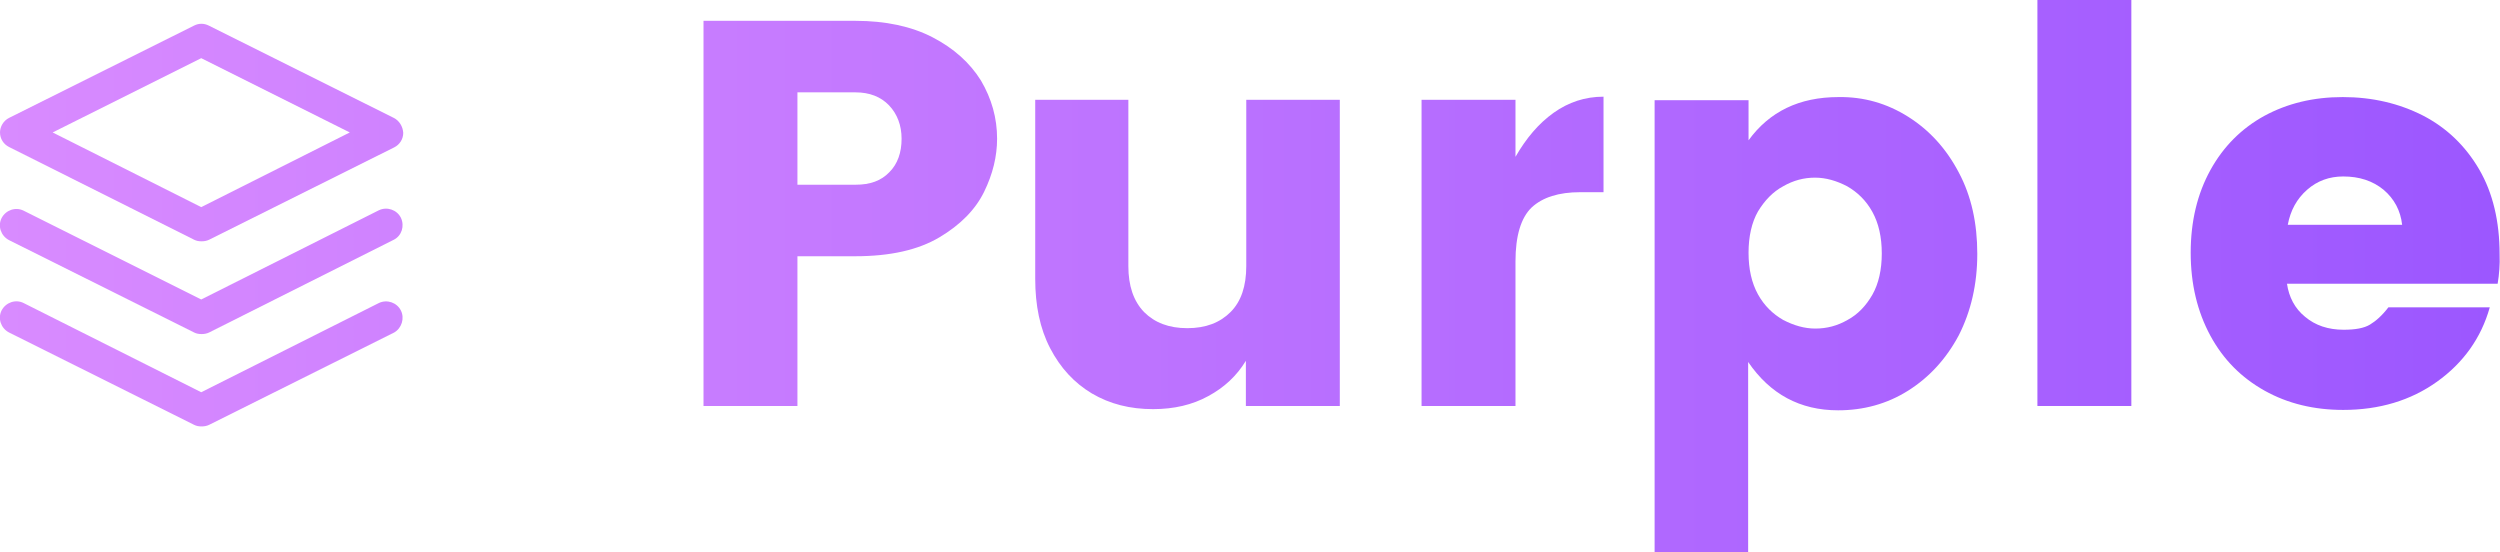
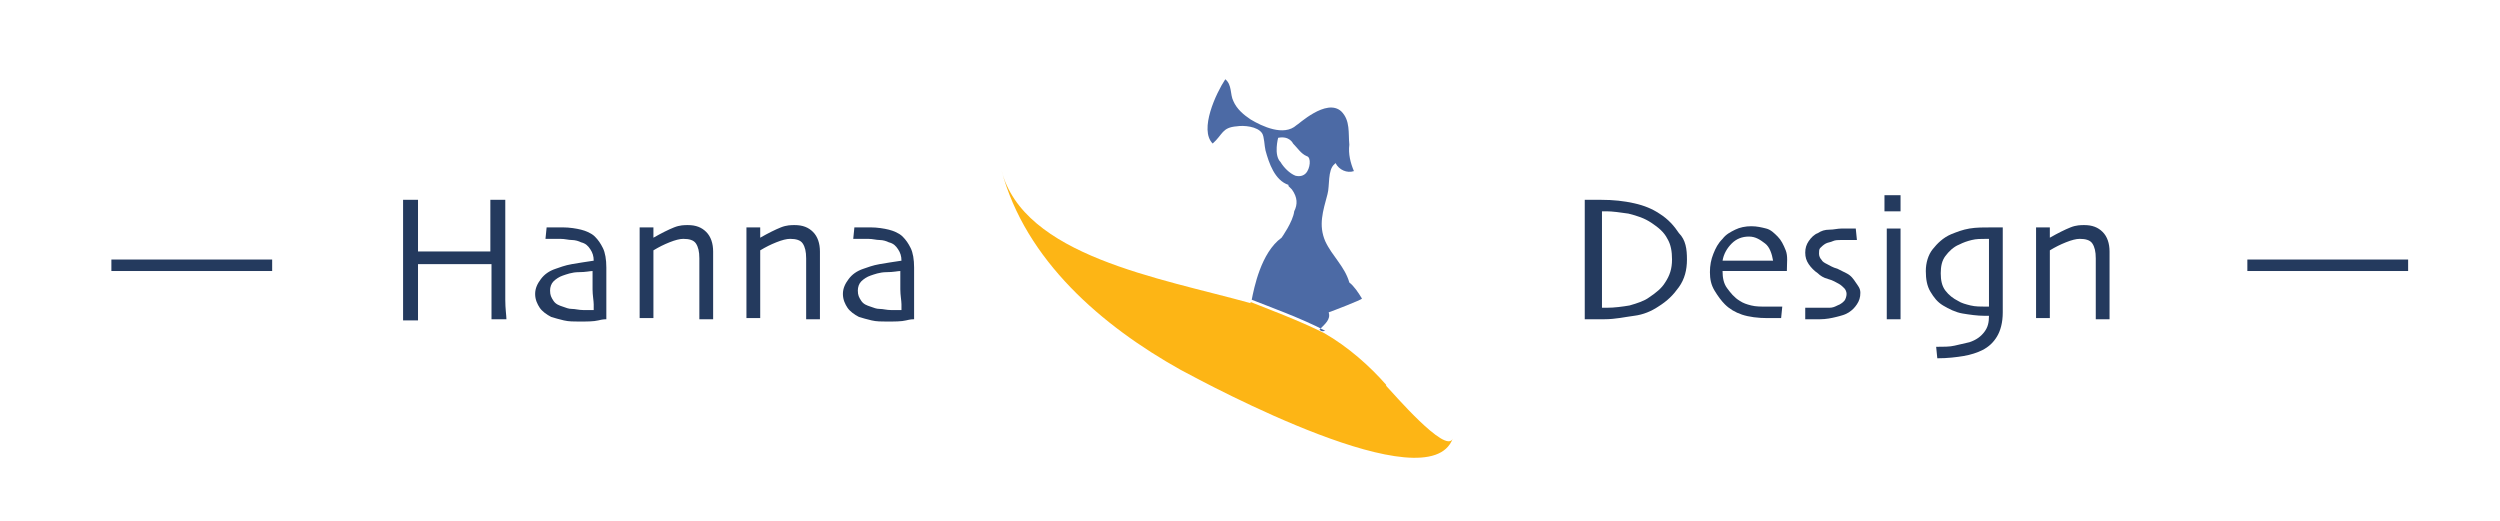
- <svg xmlns="http://www.w3.org/2000/svg" version="1.1" id="Layer_1" x="0px" y="0px" viewBox="0 0 636.1 140.4" style="enable-background:new 0 0 636.1 140.4;" xml:space="preserve">
+ <svg xmlns="http://www.w3.org/2000/svg" version="1.1" id="레이어_1" x="0px" y="0px" viewBox="0 0 217.7 45.3" style="enable-background:new 0 0 217.7 45.3;" xml:space="preserve">
  <style type="text/css">
- 	.st0{fill:url(#SVGID_1_);}
- 	.st1{fill:url(#SVGID_2_);}
- 	.st2{fill:url(#SVGID_3_);}
- 	.st3{fill:url(#SVGID_4_);}
- 	.st4{fill:url(#SVGID_5_);}
- 	.st5{fill:url(#SVGID_6_);}
- 	.st6{fill:url(#SVGID_7_);}
- 	.st7{fill:url(#SVGID_8_);}
- 	.st8{fill:url(#SVGID_9_);}
+ 	.st0{fill:none;}
+ 	.st1{fill:#FDB515;}
+ 	.st2{fill:#4C6AA5;}
+ 	.st3{fill:#243A5E;}
+ 	.st4{fill:none;stroke:#243A5E;stroke-miterlimit:10;}
</style>
-   <linearGradient id="SVGID_1_" gradientUnits="userSpaceOnUse" x1="-14.647" y1="54.292" x2="656.557" y2="54.292">
-     <stop offset="1.502404e-03" style="stop-color:#DA8CFF" />
-     <stop offset="1" style="stop-color:#9A55FF" />
-   </linearGradient>
-   <path class="st0" d="M202.9,65.2v38.1h-23.9v-98h38.7c7.6,0,14.2,1.4,19.6,4.2c5.4,2.8,9.5,6.5,12.3,11c2.7,4.6,4.1,9.5,4.1,14.8  c0,4.5-1.1,9-3.3,13.5c-2.2,4.5-6,8.4-11.4,11.6c-5.4,3.2-12.5,4.8-21.4,4.8H202.9z M226.3,43.8c2.1-2.1,3.1-5,3.1-8.5  c0-3.4-1.1-6.3-3.2-8.5c-2.1-2.2-5-3.3-8.5-3.3h-14.8V47h14.8C221.4,47,224.2,46,226.3,43.8z" />
-   <linearGradient id="SVGID_2_" gradientUnits="userSpaceOnUse" x1="-14.647" y1="64.76" x2="656.557" y2="64.76">
-     <stop offset="1.502404e-03" style="stop-color:#DA8CFF" />
-     <stop offset="1" style="stop-color:#9A55FF" />
-   </linearGradient>
-   <path class="st1" d="M340.9,25.4v77.9H317V91.8c-2.3,3.8-5.5,6.8-9.6,9c-4,2.2-8.7,3.3-14,3.3c-5.9,0-11-1.3-15.6-4  c-4.5-2.7-8-6.5-10.6-11.5c-2.6-5-3.8-10.9-3.8-17.7V25.4h23.7v42.3c0,5,1.3,8.9,4,11.7c2.7,2.7,6.3,4.1,11,4.1  c4.7,0,8.3-1.4,11-4.1c2.7-2.7,4-6.6,4-11.7V25.4H340.9z" />
-   <linearGradient id="SVGID_3_" gradientUnits="userSpaceOnUse" x1="-14.647" y1="63.922" x2="656.557" y2="63.922">
-     <stop offset="1.502404e-03" style="stop-color:#DA8CFF" />
-     <stop offset="1" style="stop-color:#9A55FF" />
-   </linearGradient>
-   <path class="st2" d="M395.3,28.7c3.8-2.7,8-4.1,12.7-4.1v24.3h-5.9c-5.5,0-9.6,1.3-12.4,3.9c-2.7,2.6-4.1,7.2-4.1,13.7v36.8h-23.9  V25.4h23.9v14.5C388.3,35.2,391.5,31.4,395.3,28.7z" />
-   <linearGradient id="SVGID_4_" gradientUnits="userSpaceOnUse" x1="-14.647" y1="82.485" x2="656.557" y2="82.485">
-     <stop offset="1.502404e-03" style="stop-color:#DA8CFF" />
-     <stop offset="1" style="stop-color:#9A55FF" />
-   </linearGradient>
-   <path class="st3" d="M485.5,29.7c5.4,3.4,9.7,8.1,12.9,14.2c3.2,6,4.7,12.9,4.7,20.7c0,7.7-1.6,14.6-4.7,20.7  c-3.2,6-7.5,10.7-12.9,14.1s-11.4,5-17.8,5c-9.7,0-17.3-4.1-22.9-12.3v48.4H421v-115h23.9v10.2c5.3-7.3,12.9-11,22.9-11  C474.2,24.6,480.1,26.3,485.5,29.7z M453.7,47.4c-2.6,1.4-4.7,3.6-6.4,6.4c-1.6,2.8-2.4,6.4-2.4,10.5c0,4.2,0.8,7.7,2.4,10.6  c1.6,2.9,3.8,5,6.4,6.5c2.7,1.4,5.4,2.2,8.2,2.2c2.9,0,5.6-0.7,8.2-2.2c2.6-1.4,4.7-3.6,6.3-6.4c1.6-2.8,2.4-6.4,2.4-10.5  c0-4.2-0.8-7.7-2.4-10.6c-1.6-2.9-3.8-5-6.4-6.5c-2.7-1.4-5.4-2.2-8.2-2.2C459,45.2,456.3,45.9,453.7,47.4z" />
-   <linearGradient id="SVGID_5_" gradientUnits="userSpaceOnUse" x1="-14.647" y1="51.64" x2="656.557" y2="51.64">
-     <stop offset="1.502404e-03" style="stop-color:#DA8CFF" />
-     <stop offset="1" style="stop-color:#9A55FF" />
-   </linearGradient>
-   <path class="st4" d="M542.3,0v103.3h-23.9V0H542.3z" />
-   <linearGradient id="SVGID_6_" gradientUnits="userSpaceOnUse" x1="-14.647" y1="64.411" x2="656.557" y2="64.411">
-     <stop offset="1.502404e-03" style="stop-color:#DA8CFF" />
-     <stop offset="1" style="stop-color:#9A55FF" />
-   </linearGradient>
-   <path class="st5" d="M635.5,72.2h-53.6c0.5,3.4,2,6.3,4.6,8.4c2.6,2.2,5.9,3.3,9.8,3.3c3,0,5.2-0.4,6.7-1.3c1.5-0.9,3.1-2.3,4.7-4.4  h25.8c-2.2,7.8-6.7,14.1-13.4,18.9c-6.7,4.8-14.7,7.2-23.9,7.2c-7.4,0-14.1-1.6-20-4.9c-5.9-3.3-10.5-7.9-13.8-14  c-3.3-6.1-5-13.1-5-21.1c0-8,1.7-15,5-21c3.3-6,7.9-10.6,13.7-13.8c5.9-3.2,12.5-4.8,20-4.8c7.5,0,14.3,1.6,20.4,4.7  c6,3.1,10.8,7.7,14.3,13.7c3.5,6,5.2,13.3,5.2,21.6C636.1,67.3,635.9,69.8,635.5,72.2z M611.2,57.2c-0.4-3.6-2-6.6-4.7-8.9  c-2.8-2.3-6.2-3.4-10.3-3.4c-3.5,0-6.6,1.1-9.2,3.4c-2.6,2.3-4.2,5.2-4.9,8.9H611.2z" />
+   <path class="st0" d="M109.9,13.6c-0.5-0.2-0.9-0.7-1.2-1.1c0,0-0.3-0.7-1.3-0.5c0,0-0.4,1.4,0.2,2.1c0.3,0.5,0.7,1,1.3,1.2  c0.4,0.1,0.6,0,0.9-0.2C110.1,14.7,110.2,13.7,109.9,13.6z" />
+   <path class="st1" d="M120.8,33.7c-0.1-0.1-0.1-0.1-0.1-0.2c-1.4-1.6-3.3-3.3-5.4-4.5c-2.2-1.1-4.9-2.1-6.4-2.7v0.1  c-7.9-2.2-19.8-4.1-21.7-11.6c2.1,7.9,8.8,13.6,15.6,17.4c2.6,1.4,21.6,11.6,23.7,6C125.9,39.6,121.2,34.1,120.8,33.7z" />
+   <path class="st2" d="M114.9,28.7c0.5-0.5,1-0.9,0.8-1.5c0.3-0.1,2.9-1.1,2.9-1.2c-0.3-0.5-0.7-1.1-1.1-1.4c-0.4-1.4-1.5-2.3-2.1-3.6  c-0.6-1.4-0.2-2.6,0.2-4.1c0.2-0.7,0-2.1,0.6-2.6c0.1-0.1,0.1-0.1,0.1-0.1c0.3,0.6,1,0.9,1.6,0.7c-0.3-0.7-0.5-1.5-0.4-2.3  c-0.1-1,0.1-2.1-0.7-2.9c-1.3-1.2-3.8,1.2-3.9,1.2c-1.1,1-3,0.1-4-0.5c-0.6-0.4-1.2-0.9-1.5-1.6c-0.3-0.6-0.1-1.4-0.7-1.9  c-0.8,1.2-2.3,4.4-1.1,5.6c0.9-0.8,0.8-1.4,2.1-1.5c0.6-0.1,1.8,0,2.2,0.6c0.2,0.3,0.2,1.1,0.3,1.5c0.3,1.1,0.8,2.6,2,3v0.1  c0.1,0.1,0.2,0.2,0.3,0.3c0.5,0.7,0.5,1.3,0.2,1.9c-0.1,0.9-1.1,2.3-1.1,2.3c-1.8,1.3-2.4,4.4-2.6,5.4c1.5,0.6,4.3,1.6,6.4,2.7  C115.1,28.9,115,28.8,114.9,28.7z M113.7,15.1c-0.2,0.2-0.5,0.3-0.9,0.2c-0.5-0.2-1-0.7-1.3-1.2c-0.6-0.6-0.2-2.1-0.2-2.1  c1-0.2,1.3,0.5,1.3,0.5c0.4,0.4,0.7,0.9,1.2,1.1C114.2,13.7,114.1,14.7,113.7,15.1z" />
+   <text transform="matrix(1 0 0 1 -49.77 595.2758)">
+     <tspan x="0" y="0" style="font-family:'AdobeMyungjoStd-Medium-KSCpc-EUC-H'; font-size:12px;">.navbar .navbar-brand-wrapper .navbar-brand img {</tspan>
+     <tspan x="0" y="14.4" style="font-family:'AdobeMyungjoStd-Medium-KSCpc-EUC-H'; font-size:12px;">    width: calc(260px - 84px);</tspan>
+     <tspan x="0" y="28.8" style="font-family:'AdobeMyungjoStd-Medium-KSCpc-EUC-H'; font-size:12px;">    max-width: 100%;</tspan>
+     <tspan x="0" y="43.2" style="font-family:'AdobeMyungjoStd-Medium-KSCpc-EUC-H'; font-size:12px;">    height: 46px;</tspan>
+     <tspan x="0" y="57.6" style="font-family:'AdobeMyungjoStd-Medium-KSCpc-EUC-H'; font-size:12px;">    margin: auto;</tspan>
+     <tspan x="0" y="72" style="font-family:'AdobeMyungjoStd-Medium-KSCpc-EUC-H'; font-size:12px;">    vertical-align: middle;</tspan>
+     <tspan x="0" y="86.4" style="font-family:'AdobeMyungjoStd-Medium-KSCpc-EUC-H'; font-size:12px;">}</tspan>
+   </text>
  <g>
    <g>
-       <linearGradient id="SVGID_7_" gradientUnits="userSpaceOnUse" x1="-14.647" y1="33.748" x2="656.557" y2="33.748">
-         <stop offset="1.502404e-03" style="stop-color:#DA8CFF" />
-         <stop offset="1" style="stop-color:#9A55FF" />
-       </linearGradient>
-       <path class="st6" d="M100.2,30L53.1,6.5c-1.2-0.6-2.5-0.6-3.7,0L2.3,30C0.9,30.7,0,32.2,0,33.7c0,1.6,0.9,3,2.3,3.7L49.4,61    c0.6,0.3,1.2,0.4,1.9,0.4c0.6,0,1.3-0.1,1.9-0.4l47.1-23.5c1.4-0.7,2.3-2.1,2.3-3.7C102.5,32.2,101.6,30.7,100.2,30z M51.2,52.7    L13.4,33.7l37.8-18.9l37.8,18.9L51.2,52.7z" />
+       <g>
+         <path class="st3" d="M146.9,22.6c0,0.9-0.2,1.7-0.7,2.4s-1,1.2-1.8,1.7c-0.6,0.4-1.3,0.7-2.1,0.8s-1.6,0.3-2.6,0.3     c-0.4,0-0.7,0-1.1,0c-0.3,0-0.5,0-0.6,0c0,0,0-0.6,0-1.8s0-2.3,0-3.3c0-0.6,0-1.3,0-2.1s0-1.9,0-3.2c0.1,0,0.3,0,0.7,0     c0.4,0,0.7,0,0.7,0c1.1,0,2,0.1,2.9,0.3s1.6,0.5,2.2,0.9c0.8,0.5,1.3,1.1,1.7,1.7C146.8,20.9,146.9,21.7,146.9,22.6z M145.6,22.6     c0-0.7-0.1-1.3-0.4-1.8c-0.3-0.6-0.8-1-1.4-1.4c-0.6-0.4-1.2-0.6-2-0.8c-0.7-0.1-1.4-0.2-1.9-0.2c-0.1,0-0.2,0-0.2,0     c-0.1,0-0.1,0-0.2,0c0,0.8,0,1.5,0,2s0,1,0,1.3c0,0.2,0,0.8,0,1.6s0,2,0,3.5c0.1,0,0.1,0,0.2,0c0.1,0,0.1,0,0.2,0     c0.7,0,1.4-0.1,2-0.2c0.7-0.2,1.3-0.4,1.7-0.7c0.6-0.4,1.1-0.8,1.4-1.3C145.4,24,145.6,23.4,145.6,22.6z" />
+         <path class="st3" d="M155.6,23.6h-5.6c0,0.6,0.1,1.1,0.4,1.5s0.6,0.8,1.1,1.1c0.3,0.2,0.6,0.3,1,0.4s0.8,0.1,1.4,0.1     c0.3,0,0.6,0,0.8,0s0.4,0,0.5,0l-0.1,1c0,0-0.2,0-0.4,0s-0.5,0-0.8,0c-0.8,0-1.6-0.1-2.2-0.3s-1.1-0.5-1.5-0.9     c-0.3-0.3-0.6-0.7-0.9-1.2s-0.4-1-0.4-1.6c0-0.6,0.1-1.1,0.3-1.6s0.4-0.9,0.8-1.3c0.3-0.4,0.7-0.6,1.1-0.8s0.9-0.3,1.4-0.3     c0.5,0,0.9,0.1,1.3,0.2s0.7,0.4,1,0.7c0.3,0.3,0.5,0.7,0.7,1.2S155.6,22.9,155.6,23.6z M154.4,22.7c-0.1-0.6-0.3-1.2-0.7-1.5     s-0.8-0.6-1.4-0.6s-1.1,0.2-1.5,0.6s-0.7,0.9-0.8,1.5H154.4z" />
+         <path class="st3" d="M162,25.5c0,0.4-0.1,0.7-0.3,1c-0.2,0.3-0.4,0.5-0.7,0.7c-0.3,0.2-0.7,0.3-1.1,0.4s-0.9,0.2-1.4,0.2     c-0.3,0-0.5,0-0.8,0c-0.3,0-0.4,0-0.5,0l0-1c0,0,0.2,0,0.5,0s0.6,0,0.9,0c0.2,0,0.4,0,0.7,0s0.5-0.1,0.7-0.2     c0.3-0.1,0.5-0.3,0.6-0.4s0.2-0.4,0.2-0.6c0-0.2-0.1-0.4-0.2-0.5s-0.3-0.3-0.5-0.4c-0.2-0.1-0.5-0.3-0.9-0.4s-0.7-0.3-0.9-0.5     c-0.3-0.2-0.6-0.5-0.8-0.8s-0.3-0.6-0.3-1s0.1-0.7,0.3-1c0.2-0.3,0.5-0.6,0.8-0.7c0.3-0.2,0.6-0.3,1-0.3s0.7-0.1,1.1-0.1     c0.3,0,0.6,0,0.8,0c0.2,0,0.3,0,0.4,0l0.1,1c0,0-0.2,0-0.5,0c-0.3,0-0.6,0-0.9,0c-0.2,0-0.5,0-0.7,0.1s-0.4,0.1-0.6,0.2     c-0.2,0.1-0.4,0.3-0.5,0.4s-0.1,0.3-0.1,0.5c0,0.2,0.1,0.4,0.2,0.5c0.1,0.2,0.3,0.3,0.5,0.4c0.2,0.1,0.5,0.3,0.9,0.4     c0.4,0.2,0.6,0.3,0.8,0.4c0.4,0.2,0.6,0.5,0.8,0.8S162,25.1,162,25.5z" />
+         <path class="st3" d="M165.5,18.4h-1.4V17h1.4V18.4z M165.5,27.8h-1.2c0-0.1,0-0.6,0-1.5s0-1.7,0-2.3c0-0.5,0-1.1,0-1.8     s0-1.4,0-2.3h1.2c0,0.8,0,1.5,0,2.1s0,1.2,0,1.7c0,1.2,0,2.2,0,2.9S165.5,27.8,165.5,27.8z" />
+         <path class="st3" d="M174.4,19.8c0,0.1,0,0.6,0,1.5s0,1.8,0,2.6c0,0.6,0,1.1,0,1.7s0,1.1,0,1.6c0,0.9-0.2,1.6-0.5,2.1     s-0.7,0.9-1.3,1.2c-0.4,0.2-1,0.4-1.6,0.5s-1.4,0.2-2.3,0.2l-0.1-1c0.6,0,1.2,0,1.6-0.1s0.9-0.2,1.3-0.3c0.6-0.2,1-0.5,1.3-0.9     s0.4-0.8,0.4-1.4c-0.1,0-0.1,0-0.2,0s-0.1,0-0.2,0c-0.6,0-1.3-0.1-1.9-0.2s-1.2-0.4-1.7-0.7c-0.5-0.3-0.8-0.7-1.1-1.2     s-0.4-1.1-0.4-1.8s0.2-1.4,0.6-1.9s0.9-1,1.6-1.3c0.5-0.2,1-0.4,1.6-0.5s1.2-0.1,2.1-0.1c0.1,0,0.3,0,0.4,0     S174.2,19.8,174.4,19.8z M173.2,24c0-0.4,0-0.8,0-1.4c0-0.6,0-1.1,0-1.8c0,0-0.1,0-0.1,0s-0.1,0-0.1,0c-0.5,0-0.9,0-1.3,0.1     s-0.7,0.2-1.1,0.4c-0.5,0.2-0.9,0.6-1.2,1s-0.4,0.9-0.4,1.5c0,0.6,0.1,1.1,0.4,1.5s0.7,0.7,1.1,0.9c0.3,0.2,0.7,0.3,1.1,0.4     s0.9,0.1,1.3,0.1c0.1,0,0.1,0,0.2,0s0.1,0,0.1,0c0-0.1,0-0.4,0-0.9S173.2,24.7,173.2,24z" />
+         <path class="st3" d="M183.7,27.8h-1.2c0-0.1,0-0.6,0-1.4s0-1.3,0-1.5c0-0.3,0-0.7,0-1.2s0-0.9,0-1.2c0-0.6-0.1-1-0.3-1.3     s-0.6-0.4-1.1-0.4c-0.3,0-0.7,0.1-1.2,0.3s-0.9,0.4-1.4,0.7c0,0.1,0,0.4,0,0.9s0,1.1,0,1.5c0,0.6,0,1.3,0,2.2s0,1.3,0,1.3h-1.2     c0,0,0-0.4,0-1s0-1.5,0-2.7c0-0.5,0-1.2,0-1.9s0-1.5,0-2.3h1.2l0,0.9l0,0c0.7-0.4,1.3-0.7,1.8-0.9s0.9-0.2,1.2-0.2     c0.7,0,1.2,0.2,1.6,0.6s0.6,1,0.6,1.7c0,0.7,0,1.2,0,1.7s0,0.9,0,1.2c0,0.5,0,1.1,0,1.8S183.7,27.8,183.7,27.8z" />
+       </g>
    </g>
  </g>
  <g>
    <g>
-       <linearGradient id="SVGID_8_" gradientUnits="userSpaceOnUse" x1="-14.647" y1="92.608" x2="656.557" y2="92.608">
-         <stop offset="1.502404e-03" style="stop-color:#DA8CFF" />
-         <stop offset="1" style="stop-color:#9A55FF" />
-       </linearGradient>
-       <path class="st7" d="M102,79c-1-2-3.5-2.9-5.6-1.9L51.2,99.8L6,77.1c-2-1-4.5-0.2-5.6,1.9c-1,2-0.2,4.5,1.9,5.6l47.1,23.5    c0.6,0.3,1.2,0.4,1.9,0.4c0.6,0,1.3-0.1,1.9-0.4l47.1-23.5C102.2,83.5,103,81,102,79z" />
+       <g>
+         <path class="st3" d="M44.1,27.8h-1.3c0-0.3,0-0.9,0-1.7s0-1.9,0-3.1c-0.1,0-0.5,0-1.4,0s-1.5,0-1.9,0c-0.5,0-1.1,0-1.9,0     s-1.1,0-1.2,0c0,1.4,0,2.5,0,3.3s0,1.3,0,1.6h-1.3c0-0.3,0-0.9,0-1.7s0-2.1,0-4c0-0.6,0-1.3,0-2.1s0-1.7,0-2.7h1.3     c0,0.8,0,1.6,0,2.3s0,1.5,0,2.2c0.1,0,0.4,0,1,0s1.3,0,2,0c0.6,0,1.2,0,2,0s1.2,0,1.3,0c0-0.7,0-1.4,0-2.2s0-1.5,0-2.3h1.3     c0,0.8,0,1.7,0,2.7s0,1.9,0,2.5c0,1.5,0,2.7,0,3.5S44.1,27.5,44.1,27.8z" />
+         <path class="st3" d="M52.8,23.3c0,1.3,0,2.3,0,3.2s0,1.2,0,1.3c-0.1,0-0.3,0-0.7,0.1s-1,0.1-1.7,0.1c-0.4,0-0.9,0-1.3-0.1     s-0.8-0.2-1.1-0.3c-0.4-0.2-0.8-0.5-1-0.8s-0.4-0.7-0.4-1.2c0-0.5,0.2-0.9,0.5-1.3s0.7-0.7,1.3-0.9c0.3-0.1,0.8-0.3,1.4-0.4     s1.2-0.2,1.9-0.3c0-0.4-0.1-0.7-0.3-1s-0.4-0.5-0.8-0.6c-0.2-0.1-0.5-0.2-0.8-0.2s-0.6-0.1-1-0.1c-0.2,0-0.4,0-0.6,0     s-0.4,0-0.7,0l0.1-1c0.1,0,0.2,0,0.5,0s0.5,0,0.9,0c0.6,0,1.2,0.1,1.6,0.2s0.9,0.3,1.2,0.6c0.3,0.3,0.5,0.6,0.7,1     S52.8,22.6,52.8,23.3z M51.6,25.2c0-0.2,0-0.4,0-0.7s0-0.6,0-0.9c-0.2,0-0.6,0.1-1.2,0.1s-1.1,0.2-1.4,0.3     c-0.3,0.1-0.6,0.3-0.8,0.5s-0.3,0.5-0.3,0.8c0,0.4,0.1,0.6,0.3,0.9s0.5,0.4,0.8,0.5c0.3,0.1,0.5,0.2,0.8,0.2s0.6,0.1,1,0.1     c0.1,0,0.2,0,0.4,0s0.3,0,0.5,0c0,0,0-0.2,0-0.5S51.6,25.7,51.6,25.2z" />
+         <path class="st3" d="M62.1,27.8h-1.2c0-0.1,0-0.6,0-1.4s0-1.3,0-1.5c0-0.3,0-0.7,0-1.2s0-0.9,0-1.2c0-0.6-0.1-1-0.3-1.3     s-0.6-0.4-1.1-0.4c-0.3,0-0.7,0.1-1.2,0.3s-0.9,0.4-1.4,0.7c0,0.1,0,0.4,0,0.9s0,1.1,0,1.5c0,0.6,0,1.3,0,2.2s0,1.3,0,1.3h-1.2     c0,0,0-0.4,0-1s0-1.5,0-2.7c0-0.5,0-1.2,0-1.9s0-1.5,0-2.3h1.2l0,0.9l0,0c0.7-0.4,1.3-0.7,1.8-0.9s0.9-0.2,1.2-0.2     c0.7,0,1.2,0.2,1.6,0.6s0.6,1,0.6,1.7c0,0.7,0,1.2,0,1.7s0,0.9,0,1.2c0,0.5,0,1.1,0,1.8S62.1,27.8,62.1,27.8z" />
+         <path class="st3" d="M71.4,27.8h-1.2c0-0.1,0-0.6,0-1.4s0-1.3,0-1.5c0-0.3,0-0.7,0-1.2s0-0.9,0-1.2c0-0.6-0.1-1-0.3-1.3     s-0.6-0.4-1.1-0.4c-0.3,0-0.7,0.1-1.2,0.3s-0.9,0.4-1.4,0.7c0,0.1,0,0.4,0,0.9s0,1.1,0,1.5c0,0.6,0,1.3,0,2.2s0,1.3,0,1.3h-1.2     c0,0,0-0.4,0-1s0-1.5,0-2.7c0-0.5,0-1.2,0-1.9s0-1.5,0-2.3h1.2l0,0.9l0,0c0.7-0.4,1.3-0.7,1.8-0.9s0.9-0.2,1.2-0.2     c0.7,0,1.2,0.2,1.6,0.6s0.6,1,0.6,1.7c0,0.7,0,1.2,0,1.7s0,0.9,0,1.2c0,0.5,0,1.1,0,1.8S71.4,27.8,71.4,27.8z" />
+         <path class="st3" d="M79.6,23.3c0,1.3,0,2.3,0,3.2s0,1.2,0,1.3c-0.1,0-0.3,0-0.7,0.1s-1,0.1-1.7,0.1c-0.4,0-0.9,0-1.3-0.1     s-0.8-0.2-1.1-0.3c-0.4-0.2-0.8-0.5-1-0.8s-0.4-0.7-0.4-1.2c0-0.5,0.2-0.9,0.5-1.3s0.7-0.7,1.3-0.9c0.3-0.1,0.8-0.3,1.4-0.4     s1.2-0.2,1.9-0.3c0-0.4-0.1-0.7-0.3-1s-0.4-0.5-0.8-0.6c-0.2-0.1-0.5-0.2-0.8-0.2s-0.6-0.1-1-0.1c-0.2,0-0.4,0-0.6,0     s-0.4,0-0.7,0l0.1-1c0.1,0,0.2,0,0.5,0s0.5,0,0.9,0c0.6,0,1.2,0.1,1.6,0.2s0.9,0.3,1.2,0.6c0.3,0.3,0.5,0.6,0.7,1     S79.6,22.6,79.6,23.3z M78.4,25.2c0-0.2,0-0.4,0-0.7s0-0.6,0-0.9c-0.2,0-0.6,0.1-1.2,0.1s-1.1,0.2-1.4,0.3     c-0.3,0.1-0.6,0.3-0.8,0.5s-0.3,0.5-0.3,0.8c0,0.4,0.1,0.6,0.3,0.9s0.5,0.4,0.8,0.5c0.3,0.1,0.5,0.2,0.8,0.2s0.6,0.1,1,0.1     c0.1,0,0.2,0,0.4,0s0.3,0,0.5,0c0,0,0-0.2,0-0.5S78.4,25.7,78.4,25.2z" />
+       </g>
    </g>
  </g>
-   <g>
-     <g>
-       <linearGradient id="SVGID_9_" gradientUnits="userSpaceOnUse" x1="-14.647" y1="69.064" x2="656.557" y2="69.064">
-         <stop offset="1.502404e-03" style="stop-color:#DA8CFF" />
-         <stop offset="1" style="stop-color:#9A55FF" />
-       </linearGradient>
-       <path class="st8" d="M102,55.4c-1-2-3.5-2.9-5.6-1.9L51.2,76.2L6,53.6c-2-1-4.5-0.2-5.6,1.9c-1,2-0.2,4.5,1.9,5.6l47.1,23.5    c0.6,0.3,1.2,0.4,1.9,0.4c0.6,0,1.3-0.1,1.9-0.4L100.2,61C102.2,60,103,57.5,102,55.4z" />
-     </g>
-   </g>
+   <line class="st4" x1="23.7" y1="23.1" x2="9.7" y2="23.1" />
+   <line class="st4" x1="209.7" y1="23.1" x2="195.7" y2="23.1" />
</svg>
